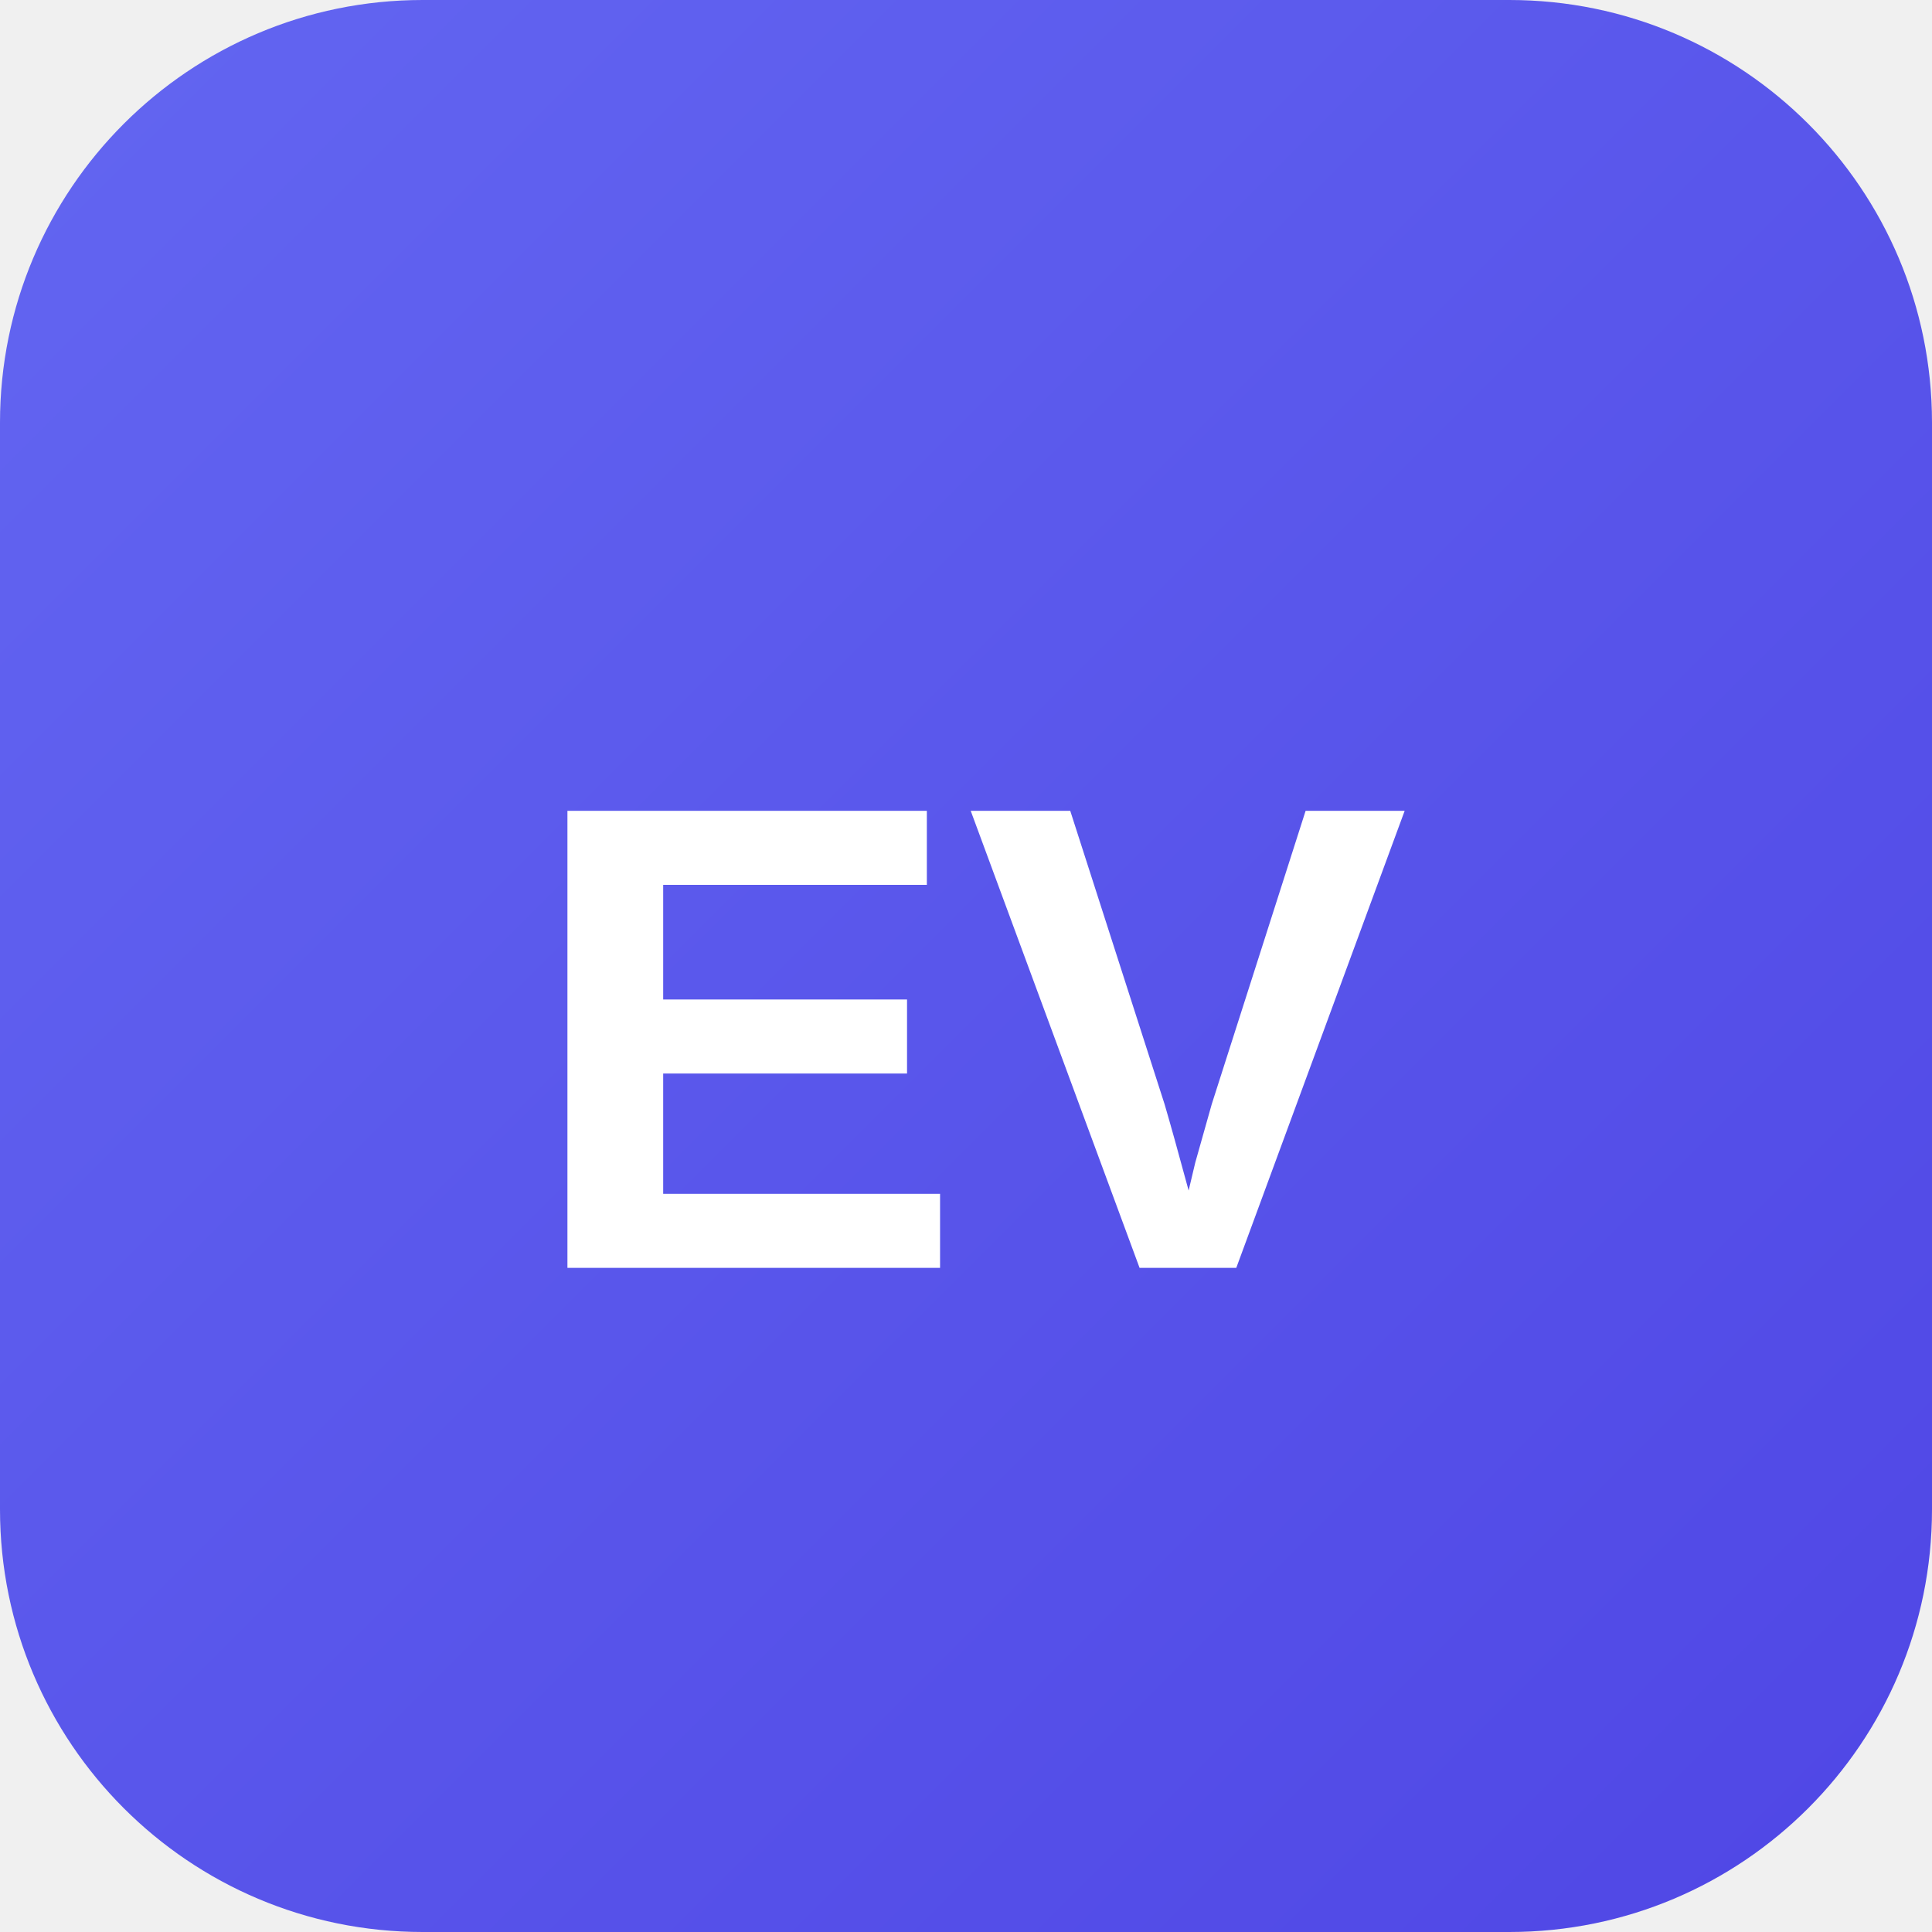
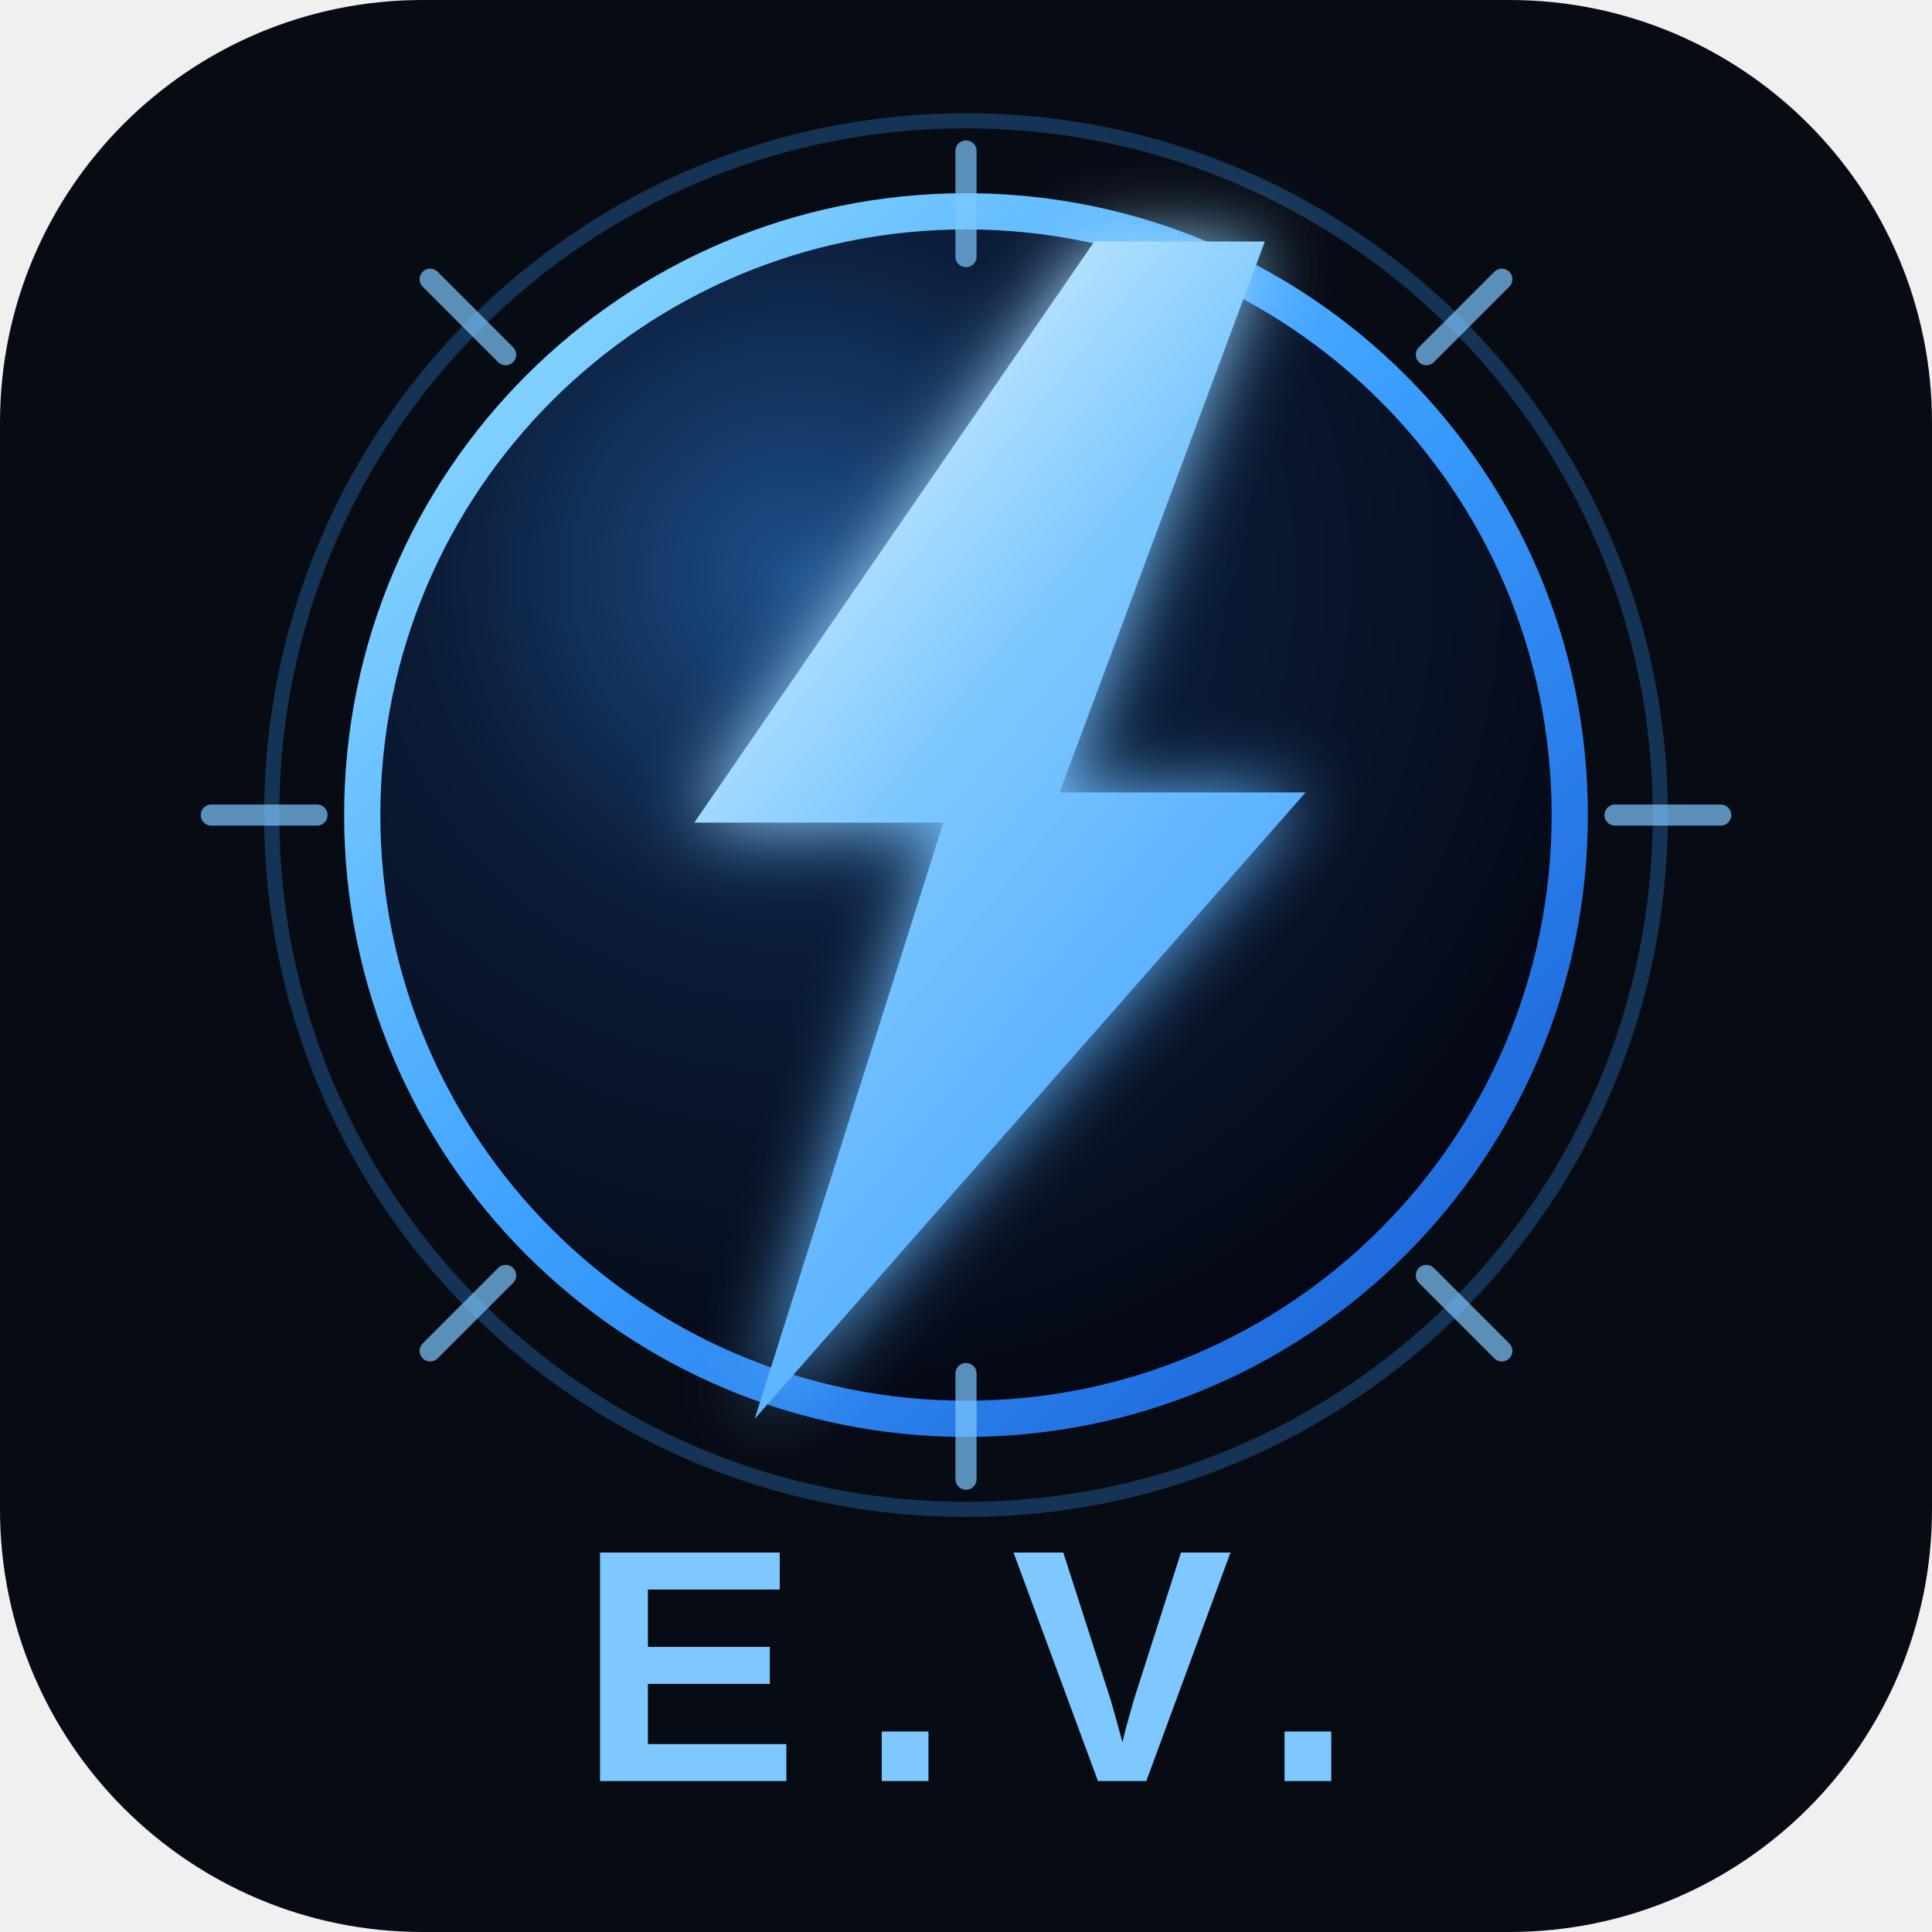
- <svg xmlns="http://www.w3.org/2000/svg" viewBox="0 0 64 64">
+ <svg xmlns="http://www.w3.org/2000/svg" viewBox="0 0 128 128" role="img" aria-label="E.V.">
  <defs>
-     <linearGradient id="g" x1="0%" y1="0%" x2="100%" y2="100%">
-       <stop offset="0%" stop-color="#6366f1" />
-       <stop offset="100%" stop-color="#4f46e5" />
+     <radialGradient id="ev-orb" cx="36%" cy="30%" r="72%">
+       <stop offset="0%" stop-color="#1c4f8a" />
+       <stop offset="42%" stop-color="#0b1c38" />
+       <stop offset="100%" stop-color="#050814" />
+     </radialGradient>
+     <linearGradient id="ev-ring" x1="0%" y1="0%" x2="100%" y2="100%">
+       <stop offset="0%" stop-color="#9ae4ff" />
+       <stop offset="50%" stop-color="#3b9eff" />
+       <stop offset="100%" stop-color="#1558d0" />
    </linearGradient>
+     <linearGradient id="ev-bolt" x1="18%" y1="0%" x2="82%" y2="100%">
+       <stop offset="0%" stop-color="#e8fbff" />
+       <stop offset="40%" stop-color="#7ec8ff" />
+       <stop offset="100%" stop-color="#3b9eff" />
+     </linearGradient>
+     <filter id="ev-glow" x="-30%" y="-30%" width="160%" height="160%">
+       <feGaussianBlur stdDeviation="2.4" result="blur" />
+       <feMerge>
+         <feMergeNode in="blur" />
+         <feMergeNode in="SourceGraphic" />
+       </feMerge>
+     </filter>
  </defs>
-   <rect width="64" height="64" rx="14" fill="url(#g)" />
-   <text x="32" y="42" font-family="Arial,sans-serif" font-size="22" font-weight="bold" text-anchor="middle" fill="white">EV</text>
+   <rect width="128" height="128" rx="28" fill="#070b14" />
+   <circle cx="64" cy="54" r="40" fill="url(#ev-orb)" />
+   <circle cx="64" cy="54" r="40" fill="none" stroke="url(#ev-ring)" stroke-width="2.4" />
+   <circle cx="64" cy="54" r="46" fill="none" stroke="#3b9eff" stroke-opacity="0.28" stroke-width="1" />
+   <g fill="none" stroke="#7ec8ff" stroke-width="1.4" stroke-linecap="round" opacity="0.7">
+     <path d="M64 10 v7" />
+     <path d="M64 91 v7" />
+     <path d="M14 54 h7" />
+     <path d="M107 54 h7" />
+     <path d="M28.5 18.5 l5 5" />
+     <path d="M94.5 84.5 l5 5" />
+     <path d="M99.5 18.5 l-5 5" />
+     <path d="M33.5 84.5 l-5 5" />
+   </g>
+   <path filter="url(#ev-glow)" fill="url(#ev-bolt)" d="M72.5 16 L46 54.5 h16.5 L50 94 l36.5-41.5 H70.2 L83.8 16 Z" />
+   <text x="64" y="118" text-anchor="middle" font-family="DM Sans, Segoe UI, Arial, sans-serif" font-size="22" font-weight="700" letter-spacing="0.18em" fill="#7ec8ff">E.V.</text>
</svg>
